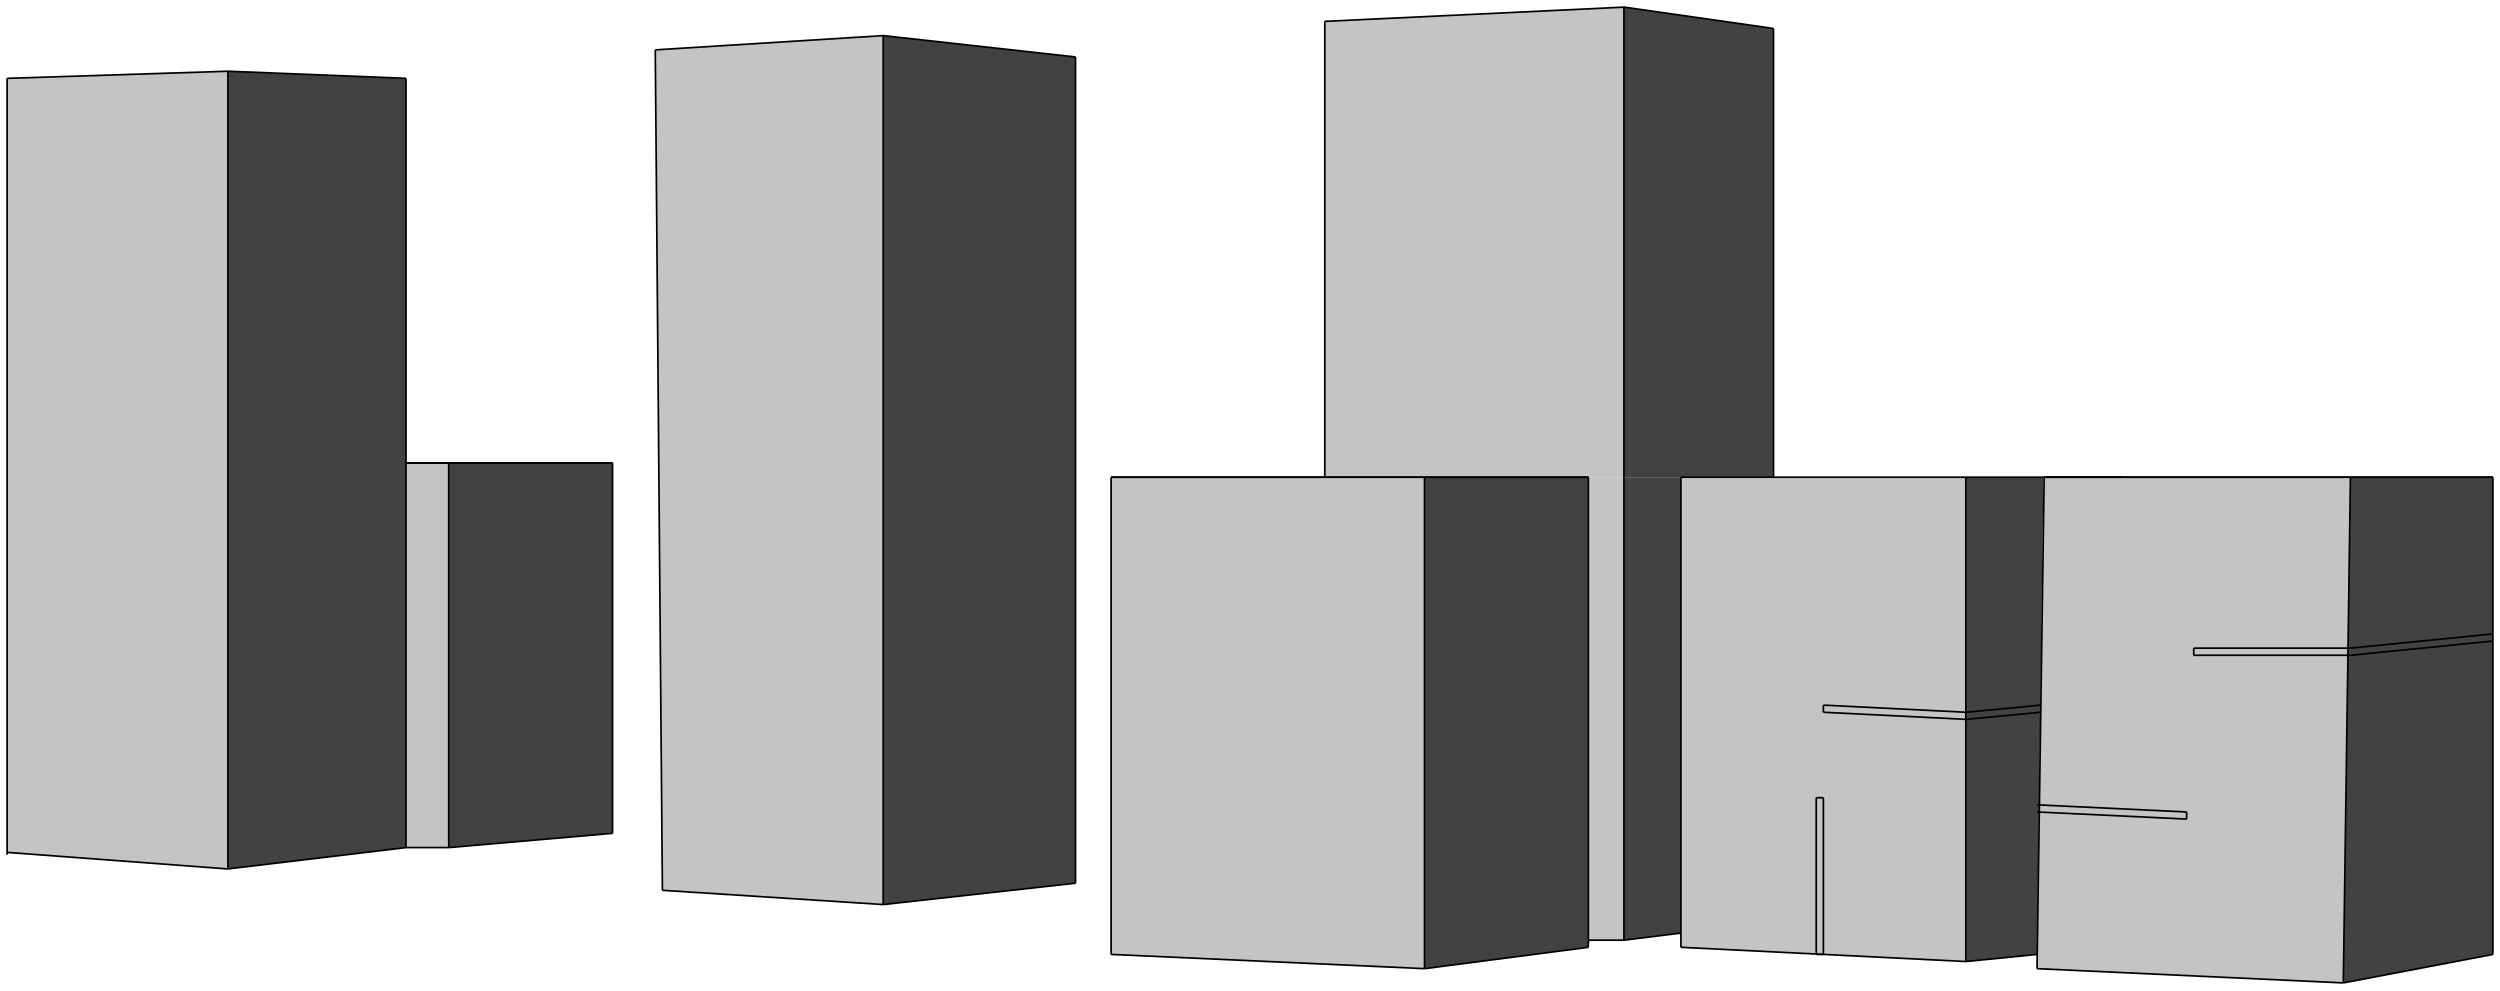
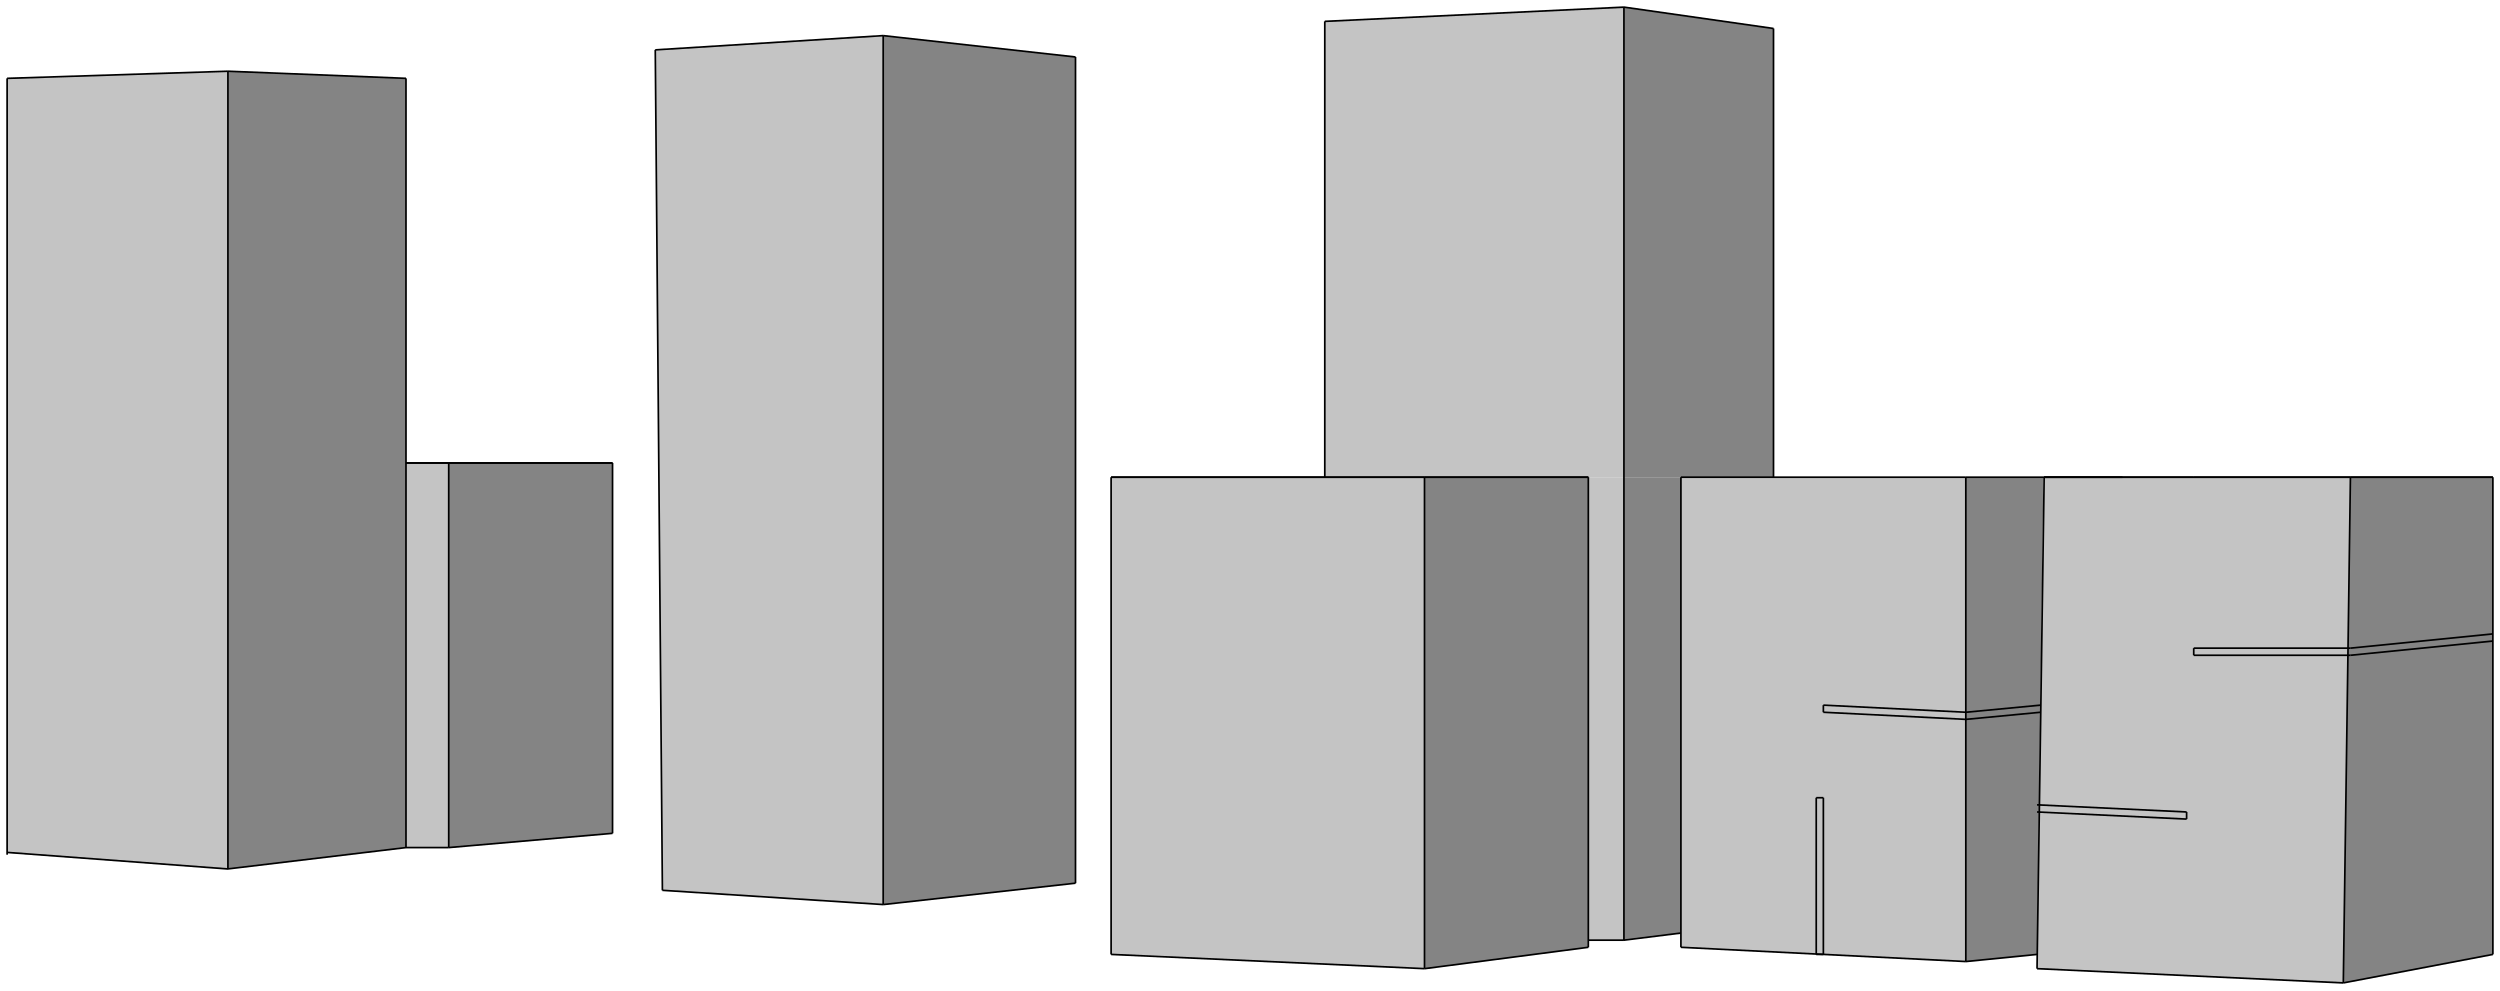
<svg xmlns="http://www.w3.org/2000/svg" width="351" height="139" viewBox="0 0 351 139" fill="none">
  <path d="M1 11L32 10V122L1 119.743V11Z" fill="#C4C4C4" />
  <path d="M57 65H63V119H57V65Z" fill="#C4C4C4" />
  <path d="M186 3L228 1V67L186 66.888V3Z" fill="#C4C4C4" />
  <path d="M223 67H228V132H223V67Z" fill="#C4C4C4" />
  <path d="M156 67H200V136L156 134V67Z" fill="#C4C4C4" />
  <path d="M92 7L124 5V127L93 125L92 7Z" fill="#C4C4C4" />
  <path d="M236 67H276V135L236 133V67Z" fill="#C4C4C4" />
  <path d="M287 67H330L329 138L286 136L287 67Z" fill="#C4C4C4" />
-   <path d="M200 67H223V133L200 136V67Z" fill="#424242" />
-   <path d="M32 10L57 11V119L32 122V10Z" fill="#424242" />
-   <path d="M124 5L151 8V124L124 127V5Z" fill="#424242" />
-   <path d="M63 65H86V117L63 119V65Z" fill="#424242" />
-   <path d="M228 1L249 4V67H228V1Z" fill="#424242" />
-   <path d="M276 67H286.9L286 134L276 135V67Z" fill="#424242" />
-   <path d="M330 67H350V134L329 138L330 67Z" fill="#424242" />
-   <path d="M228 67H236V131L228 132V67Z" fill="#424242" />
+   <path d="M200 67H223V133L200 136V67Z" fill="#848484" />
+   <path d="M32 10L57 11V119L32 122V10Z" fill="#848484" />
+   <path d="M124 5L151 8V124L124 127V5Z" fill="#848484" />
+   <path d="M63 65H86V117L63 119V65Z" fill="#848484" />
+   <path d="M228 1L249 4V67H228V1Z" fill="#848484" />
+   <path d="M276 67H286.9L286 134L276 135V67Z" fill="#848484" />
+   <path d="M330 67H350V134L329 138L330 67Z" fill="#848484" />
+   <path d="M228 67H236V131L228 132V67Z" fill="#848484" />
  <path d="M32 10V122" stroke="black" stroke-width="0.24" />
  <path d="M286 114L307 115" stroke="black" stroke-width="0.24" />
  <path d="M286 136L329 138" stroke="black" stroke-width="0.24" />
  <path d="M57 65H86" stroke="black" stroke-width="0.24" />
  <path d="M57 11L32 10" stroke="black" stroke-width="0.24" />
  <path d="M330 91H308" stroke="black" stroke-width="0.24" />
  <path d="M308 92H330" stroke="black" stroke-width="0.24" />
  <path d="M151 124V8" stroke="black" stroke-width="0.24" />
  <path d="M151 124L124 127" stroke="black" stroke-width="0.24" />
  <path d="M330 92L350 90" stroke="black" stroke-width="0.24" />
  <path d="M200 67V136" stroke="black" stroke-width="0.24" />
  <path d="M223 67H200" stroke="black" stroke-width="0.24" />
  <path d="M63 65V119" stroke="black" stroke-width="0.24" />
  <path d="M151 8L124 5" stroke="black" stroke-width="0.24" />
  <path d="M124 127V5" stroke="black" stroke-width="0.24" />
  <path d="M286.5 100L276 101" stroke="black" stroke-width="0.24" />
  <path d="M350 89L330 91" stroke="black" stroke-width="0.24" />
  <path d="M276 101L256 100" stroke="black" stroke-width="0.24" />
  <path d="M350 67H308" stroke="black" stroke-width="0.24" />
  <path d="M180 67H223" stroke="black" stroke-width="0.24" />
  <path d="M330 67H287" stroke="black" stroke-width="0.24" />
  <path d="M308 92V91" stroke="black" stroke-width="0.24" />
  <path d="M286 134L276 135" stroke="black" stroke-width="0.24" />
  <path d="M156 67H200" stroke="black" stroke-width="0.24" />
  <path d="M63 119L86 117" stroke="black" stroke-width="0.24" />
  <path d="M249 67V4" stroke="black" stroke-width="0.24" />
  <path d="M1 119.678L31.954 122L57 119" stroke="black" stroke-width="0.24" />
  <path d="M255 134V112" stroke="black" stroke-width="0.24" />
  <path d="M276 135V67" stroke="black" stroke-width="0.24" />
  <path d="M92 7L93 125" stroke="black" stroke-width="0.24" />
  <path d="M308 67H287" stroke="black" stroke-width="0.24" />
  <path d="M329 138L330 67" stroke="black" stroke-width="0.24" />
  <path d="M350 134L329 138" stroke="black" stroke-width="0.24" />
  <path d="M86 65H63" stroke="black" stroke-width="0.24" />
  <path d="M236 67V133" stroke="black" stroke-width="0.24" />
  <path d="M57 119H63" stroke="black" stroke-width="0.24" />
  <path d="M86 117V65" stroke="black" stroke-width="0.24" />
  <path d="M256 99V100" stroke="black" stroke-width="0.24" />
  <path d="M57 65H63" stroke="black" stroke-width="0.24" />
  <path d="M276 100L286.5 99" stroke="black" stroke-width="0.24" />
  <path d="M307 114L286 113" stroke="black" stroke-width="0.24" />
  <path d="M93 125L124 127" stroke="black" stroke-width="0.24" />
  <path d="M228 1V132" stroke="black" stroke-width="0.24" />
  <path d="M287 67L286 136" stroke="black" stroke-width="0.24" />
  <path d="M256 99L276 100" stroke="black" stroke-width="0.24" />
  <path d="M307 115V114" stroke="black" stroke-width="0.24" />
  <path d="M186 3L228 1" stroke="black" stroke-width="0.24" />
  <path d="M186 3V67" stroke="black" stroke-width="0.24" />
  <path d="M223 132H228" stroke="black" stroke-width="0.24" />
  <path d="M1 11V120" stroke="black" stroke-width="0.24" />
  <path d="M236 133L276 135" stroke="black" stroke-width="0.24" />
  <path d="M255 112H256" stroke="black" stroke-width="0.24" />
  <path d="M298 67H276" stroke="black" stroke-width="0.24" />
  <path d="M223 133V67" stroke="black" stroke-width="0.24" />
  <path d="M276 67H236" stroke="black" stroke-width="0.24" />
  <path d="M228 132L236 131" stroke="black" stroke-width="0.24" />
  <path d="M57 119V11" stroke="black" stroke-width="0.24" />
  <path d="M256 112V134" stroke="black" stroke-width="0.24" />
  <path d="M249 4L228 1" stroke="black" stroke-width="0.24" />
  <path d="M156 67V134" stroke="black" stroke-width="0.24" />
  <path d="M180 67H156" stroke="black" stroke-width="0.24" />
  <path d="M156 134L200 136" stroke="black" stroke-width="0.24" />
  <path d="M200 136L223 133" stroke="black" stroke-width="0.24" />
  <path d="M124 5L92 7" stroke="black" stroke-width="0.24" />
  <path d="M350 67H330" stroke="black" stroke-width="0.24" />
  <path d="M1 11L32 10" stroke="black" stroke-width="0.24" />
  <path d="M350 134V67" stroke="black" stroke-width="0.24" />
  <path d="M256 134H255" stroke="black" stroke-width="0.24" />
</svg>
